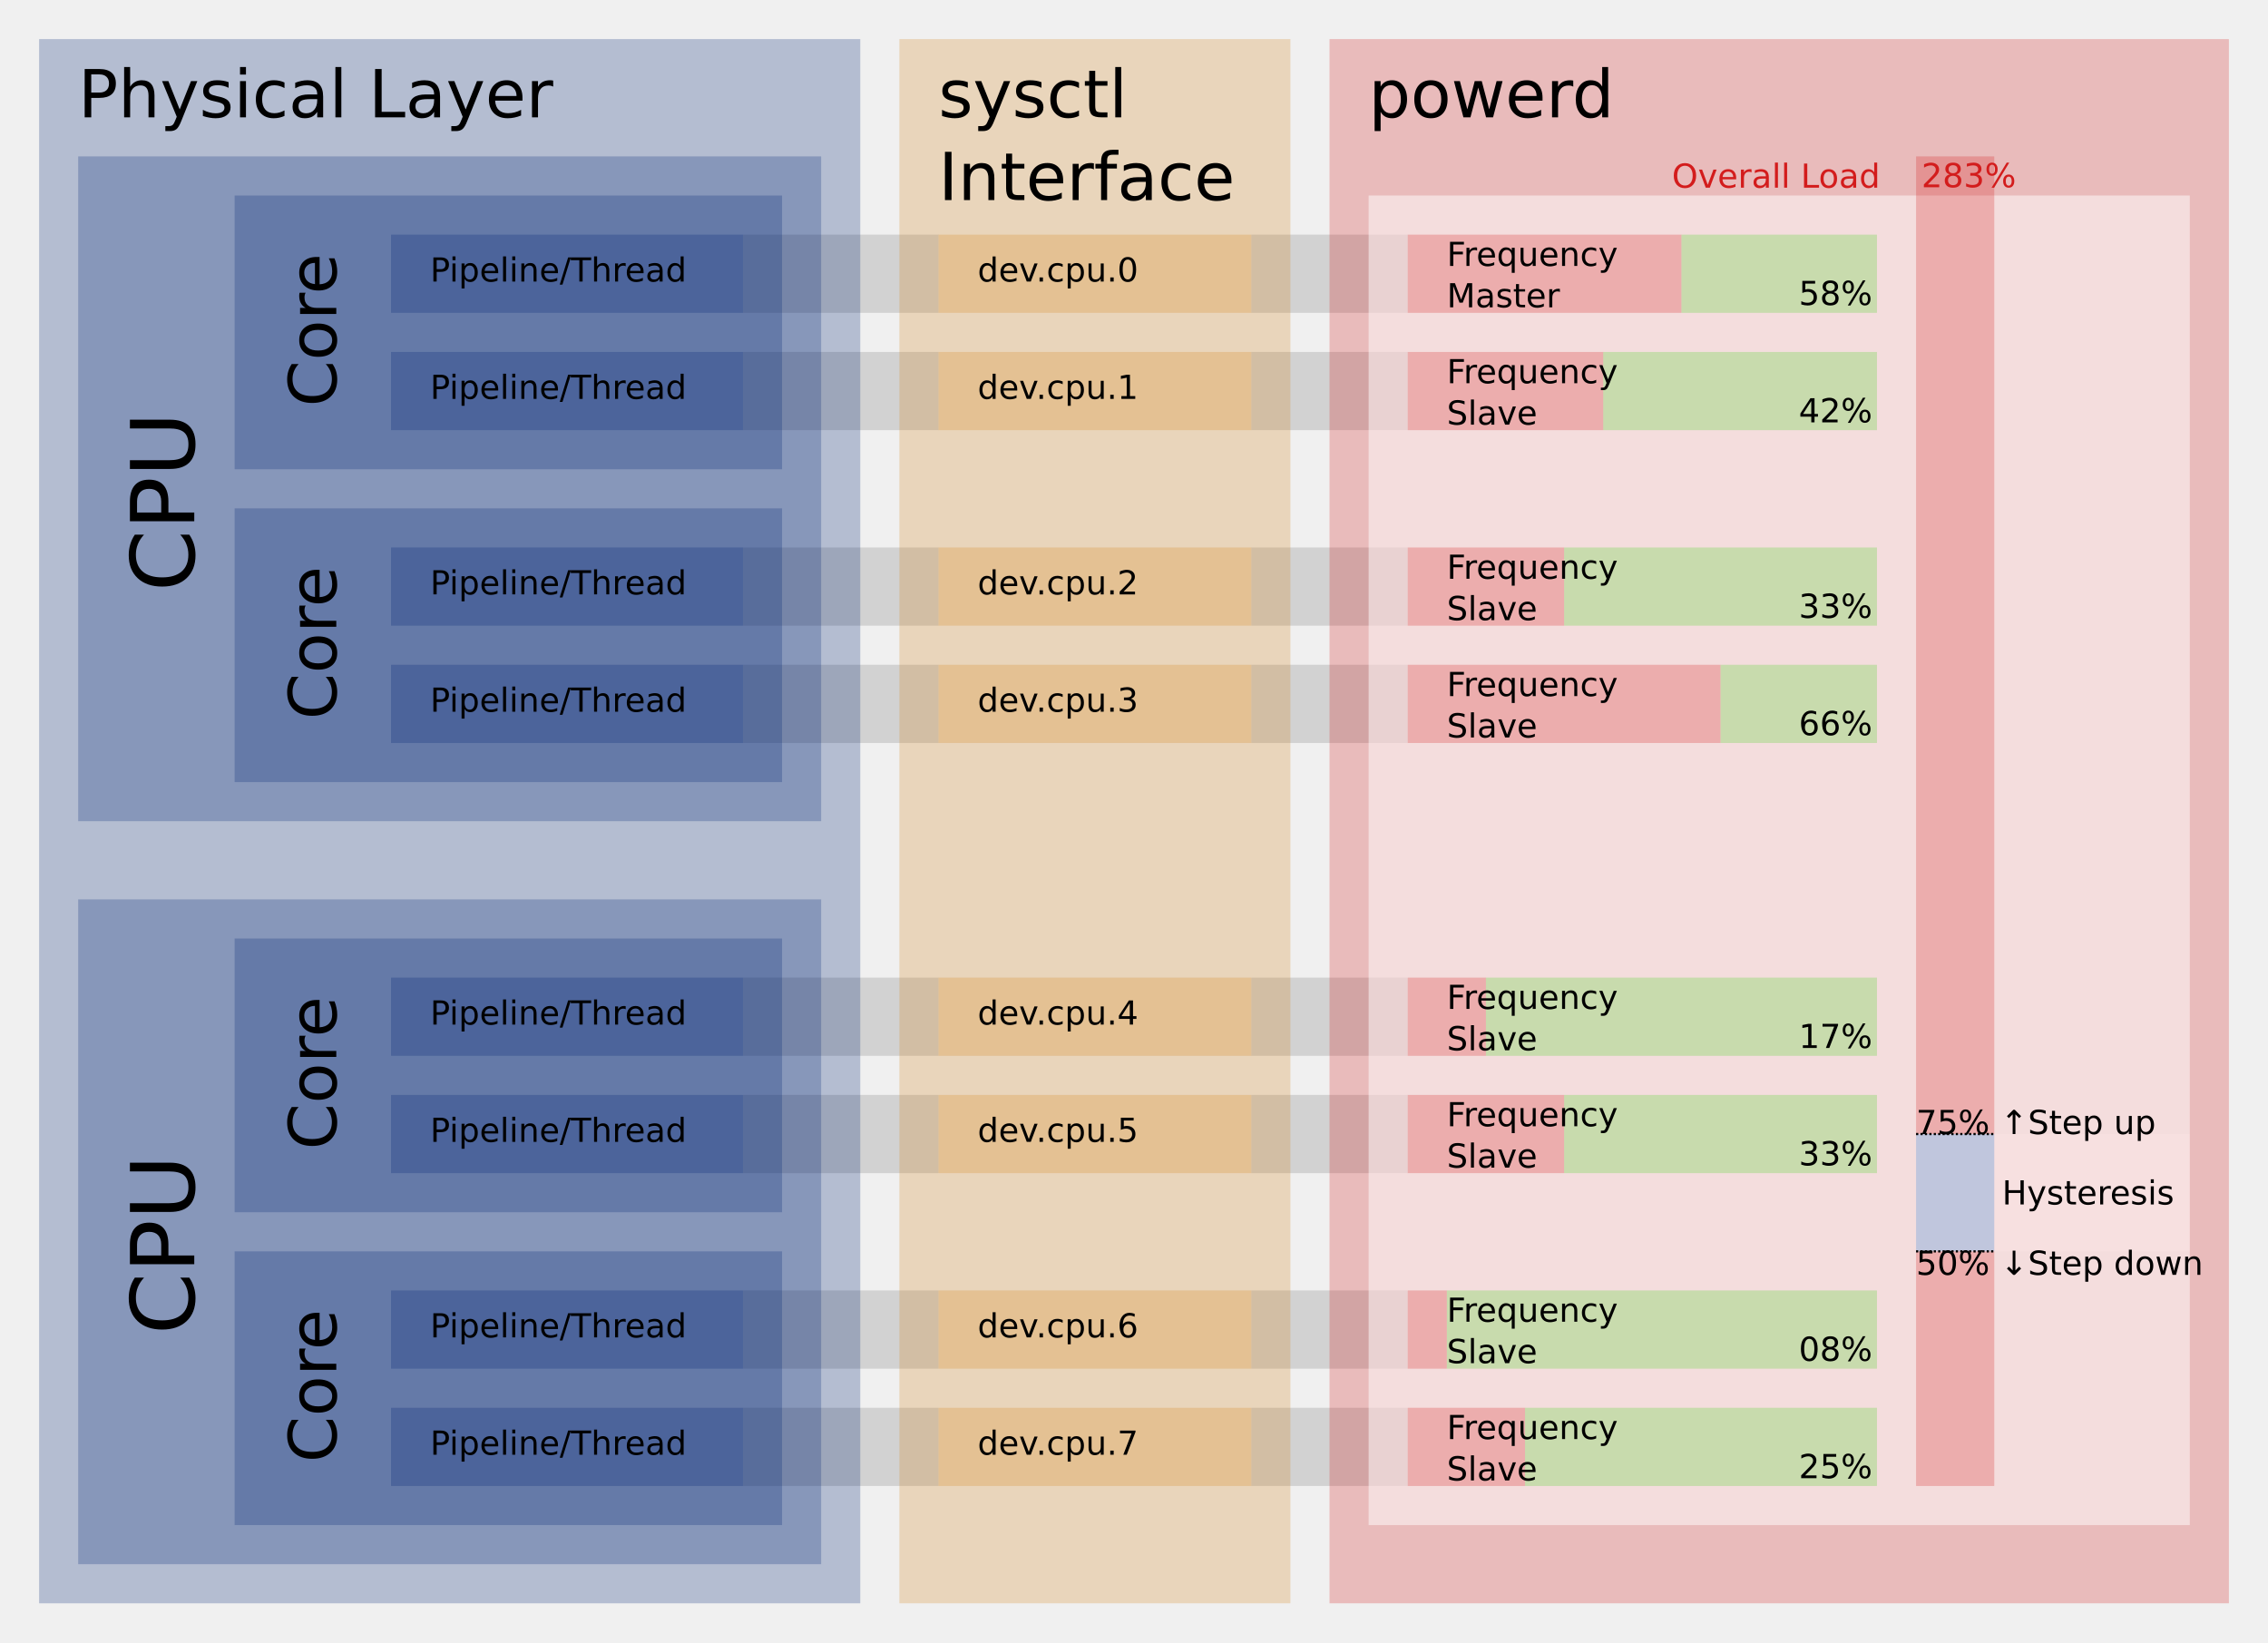
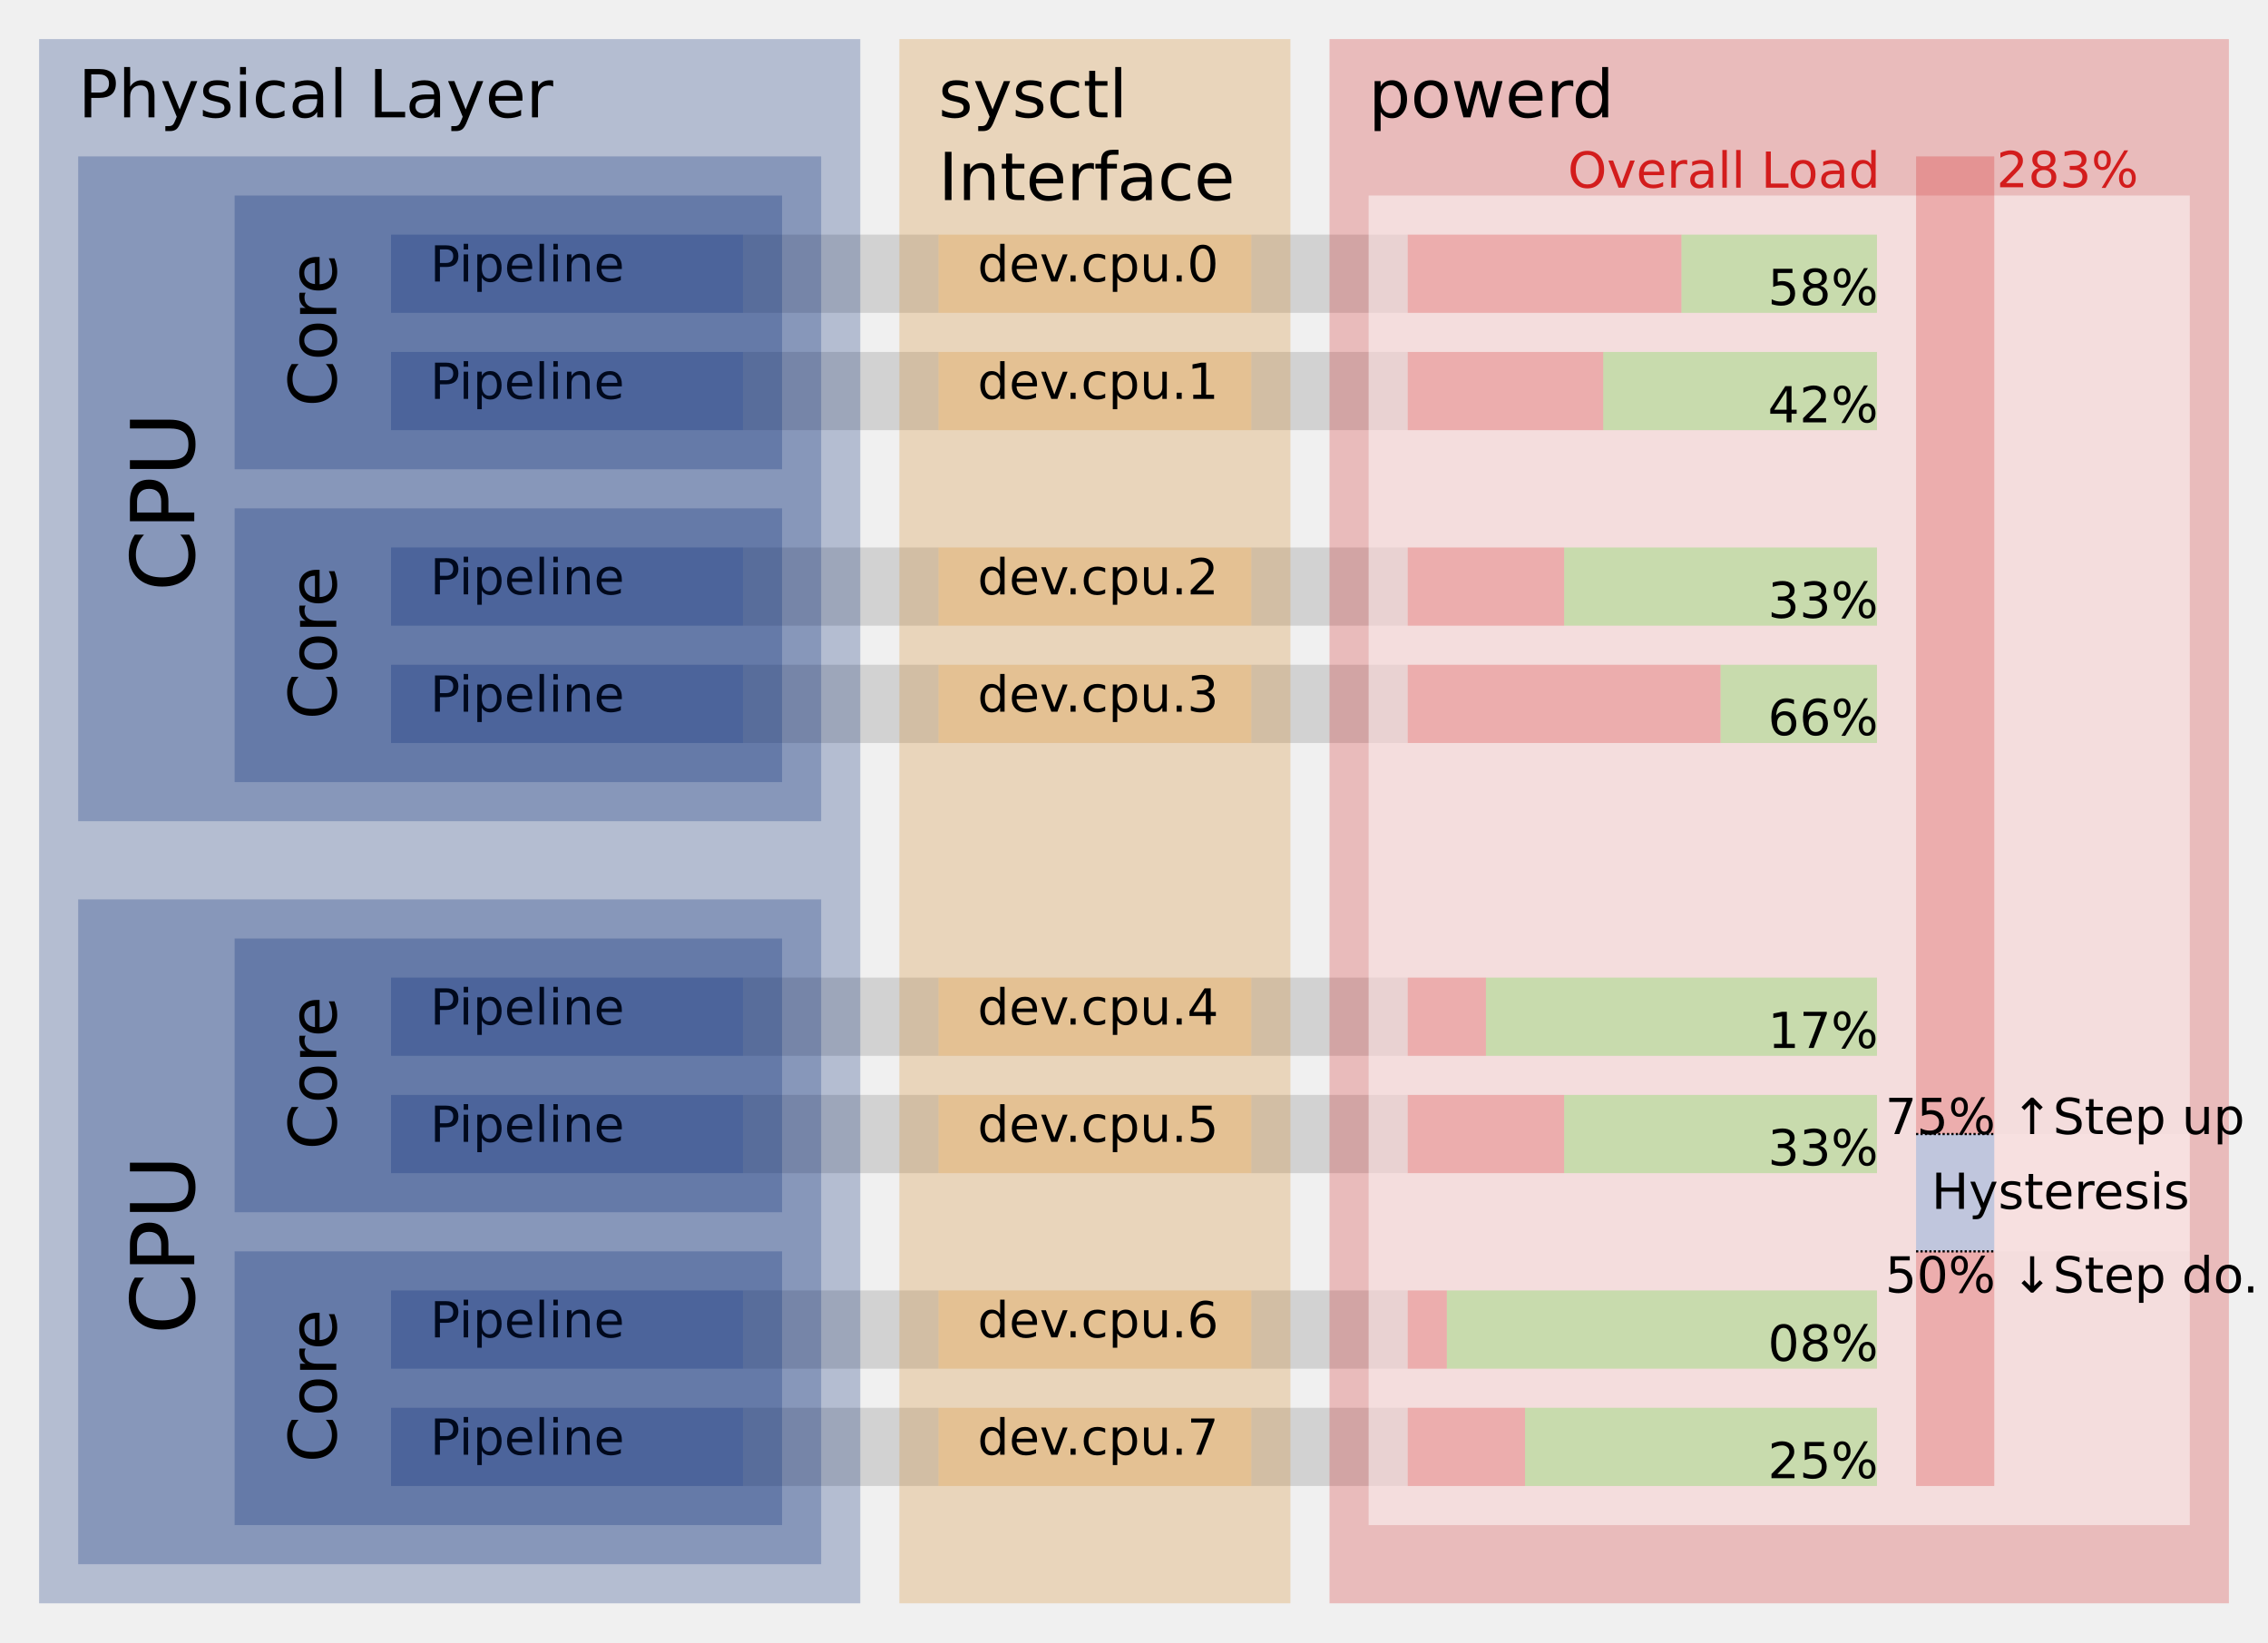
<svg xmlns="http://www.w3.org/2000/svg" xmlns:xlink="http://www.w3.org/1999/xlink" width="290mm" height="210mm" viewBox="0 0 1027.559 744.094" id="svg2" version="1.1">
-   <defs id="defs4">
-     <marker orient="auto" refY="0.0" refX="0.0" id="Arrow1Lend" style="overflow:visible;">
-       <path id="path4394" d="M 0.0,0.0 L 5.0,-5.0 L -12.5,0.0 L 5.0,5.0 L 0.0,0.0 z " style="fill-rule:evenodd;stroke:#000000;stroke-width:1.0pt;" transform="scale(0.8) rotate(180) translate(12.5,0)" />
-     </marker>
-     <marker orient="auto" refY="0" refX="0" id="marker4735" style="overflow:visible">
-       <path id="path4737" d="M 0,0 5,-5 -12.5,0 5,5 0,0 Z" style="fill:#000000;fill-opacity:1;fill-rule:evenodd;stroke:#000000;stroke-width:1pt;stroke-opacity:1" transform="matrix(-0.8,0,0,-0.8,-10,0)" />
-     </marker>
-     <marker orient="auto" refY="0" refX="0" id="marker4735-2" style="overflow:visible">
-       <path id="path4737-4" d="M 0,0 5,-5 -12.5,0 5,5 0,0 Z" style="fill:#000000;fill-opacity:1;fill-rule:evenodd;stroke:#000000;stroke-width:1pt;stroke-opacity:1" transform="matrix(-0.8,0,0,-0.8,-10,0)" />
-     </marker>
-   </defs>
+   <defs id="defs4" />
  <g id="layer1" transform="translate(0,-308.2677)">
    <use x="0" y="0" xlink:href="#g4905" id="use4913" transform="translate(1.7388197e-6,336.6142)" width="100%" height="100%" />
    <g id="g4905" transform="translate(-35.43308,2.2771554e-5)">
      <use height="100%" width="100%" transform="translate(0,141.7323)" id="use4903" xlink:href="#g4897" y="0" x="0" />
      <g id="g4897">
        <use x="0" y="0" xlink:href="#g4882" id="use4891" transform="translate(2.0612833e-6,53.1496)" width="100%" height="100%" />
        <g id="g4882" style="fill:#787878;fill-opacity:0.251">
          <rect y="414.567" x="372.047" height="35.433" width="88.583" id="rect4878" style="opacity:1;fill:#787878;fill-opacity:0.251;fill-rule:evenodd;stroke:none;stroke-width:1;stroke-linecap:square;stroke-linejoin:round;stroke-miterlimit:4;stroke-dasharray:1, 1;stroke-dashoffset:0;stroke-opacity:1" />
          <rect y="414.567" x="602.362" height="35.433" width="70.866" id="rect4880" style="opacity:1;fill:#787878;fill-opacity:0.251;fill-rule:evenodd;stroke:none;stroke-width:1;stroke-linecap:square;stroke-linejoin:round;stroke-miterlimit:4;stroke-dasharray:1, 1;stroke-dashoffset:0;stroke-opacity:1" />
        </g>
      </g>
    </g>
    <rect style="opacity:1;fill:#ffffff;fill-opacity:0.502;fill-rule:evenodd;stroke:none;stroke-width:1;stroke-linecap:square;stroke-linejoin:round;stroke-miterlimit:4;stroke-dasharray:1, 1;stroke-dashoffset:0;stroke-opacity:1" id="rect6006" width="124.016" height="53.15" x="868.11" y="822.047" />
    <rect style="opacity:1;fill:#d31c1c;fill-opacity:0.251;fill-rule:evenodd;stroke:none;stroke-width:0.25;stroke-linecap:square;stroke-linejoin:round;stroke-miterlimit:4;stroke-dasharray:0.75, 0.75;stroke-dashoffset:0;stroke-opacity:1" id="rect4306" width="407.48" height="708.662" x="602.362" y="325.984" />
    <rect style="opacity:1;fill:#002777;fill-opacity:0.251;fill-rule:evenodd;stroke:none;stroke-width:0.25;stroke-linecap:square;stroke-linejoin:round;stroke-miterlimit:4;stroke-dasharray:0.75, 0.75;stroke-dashoffset:0;stroke-opacity:1" id="rect4217" width="372.047" height="708.661" x="17.717" y="325.984" />
    <g id="g4179" transform="translate(-7.217545e-7,35.43308)">
      <rect y="343.701" x="35.433" height="301.181" width="336.614" id="rect4138" style="opacity:1;fill:#002777;fill-opacity:0.251;fill-rule:evenodd;stroke:none;stroke-width:0.25;stroke-linecap:square;stroke-linejoin:round;stroke-miterlimit:4;stroke-dasharray:0.75, 0.75;stroke-dashoffset:0;stroke-opacity:1" />
      <g id="g4163">
        <rect style="opacity:1;fill:#002777;fill-opacity:0.251;fill-rule:evenodd;stroke:none;stroke-width:0.25;stroke-linecap:square;stroke-linejoin:round;stroke-miterlimit:4;stroke-dasharray:0.75, 0.75;stroke-dashoffset:0;stroke-opacity:1" id="rect4140" width="248.031" height="124.016" x="106.299" y="361.417" />
        <g id="g4152">
+           <text id="text4148" y="400.394" x="194.882" style="font-style:normal;font-variant:normal;font-weight:normal;font-stretch:normal;font-size:15px;line-height:125%;font-family:'Bitstream Vera Sans';-inkscape-font-specification:'Bitstream Vera Sans';letter-spacing:0px;word-spacing:0px;fill:#000000;fill-opacity:1;stroke:none;stroke-width:1px;stroke-linecap:butt;stroke-linejoin:miter;stroke-opacity:1" xml:space="preserve">
+             <tspan y="400.394" x="194.882" id="tspan4150" style="font-style:normal;font-variant:normal;font-weight:normal;font-stretch:normal;font-size:22.5px;line-height:125%;font-family:'Bitstream Vera Sans';-inkscape-font-specification:'Bitstream Vera Sans, Normal';text-align:start;writing-mode:lr;text-anchor:start">Pipeline</tspan>
+           </text>
          <rect y="379.134" x="177.165" height="35.433" width="159.449" id="rect4144" style="opacity:1;fill:#002777;fill-opacity:0.251;fill-rule:evenodd;stroke:none;stroke-width:0.25;stroke-linecap:square;stroke-linejoin:round;stroke-miterlimit:4;stroke-dasharray:0.75, 0.75;stroke-dashoffset:0;stroke-opacity:1" />
-           <text id="text4148" y="400.394" x="194.882" style="font-style:normal;font-variant:normal;font-weight:normal;font-stretch:normal;font-size:15px;line-height:125%;font-family:'Bitstream Vera Sans';-inkscape-font-specification:'Bitstream Vera Sans';letter-spacing:0px;word-spacing:0px;fill:#000000;fill-opacity:1;stroke:none;stroke-width:1px;stroke-linecap:butt;stroke-linejoin:miter;stroke-opacity:1" xml:space="preserve">
-             <tspan y="400.394" x="194.882" id="tspan4150">Pipeline/Thread</tspan>
-           </text>
        </g>
        <use x="0" y="0" xlink:href="#g4152" id="use4157" transform="translate(5.5670934e-6,53.14962)" width="100%" height="100%" />
        <text xml:space="preserve" style="font-style:normal;font-variant:normal;font-weight:normal;font-stretch:normal;font-size:20px;line-height:125%;font-family:'Bitstream Vera Sans';-inkscape-font-specification:'Bitstream Vera Sans';letter-spacing:0px;word-spacing:0px;fill:#000000;fill-opacity:1;stroke:none;stroke-width:1px;stroke-linecap:butt;stroke-linejoin:miter;stroke-opacity:1" x="-457.087" y="152.362" id="text4159" transform="matrix(0,-1,1,0,0,0)">
          <tspan id="tspan4161" x="-457.087" y="152.362" style="font-size:30px">Core</tspan>
        </text>
      </g>
      <use height="100%" width="100%" transform="translate(1.6494338e-6,141.7323)" id="use4173" xlink:href="#g4163" y="0" x="0" />
      <text transform="matrix(0,-1,1,0,0,0)" id="text4175" y="88.016" x="-540.829" style="font-style:normal;font-variant:normal;font-weight:normal;font-stretch:normal;font-size:40px;line-height:125%;font-family:'Bitstream Vera Sans';-inkscape-font-specification:'Bitstream Vera Sans';letter-spacing:0px;word-spacing:0px;fill:#000000;fill-opacity:1;stroke:none;stroke-width:1px;stroke-linecap:butt;stroke-linejoin:miter;stroke-opacity:1" xml:space="preserve">
        <tspan y="88.016" x="-540.829" id="tspan4177">CPU</tspan>
      </text>
    </g>
    <use x="0" y="0" xlink:href="#g4179" id="use4194" transform="translate(-7.217545e-7,336.6142)" width="100%" height="100%" />
    <text xml:space="preserve" style="font-style:normal;font-variant:normal;font-weight:normal;font-stretch:normal;font-size:30px;line-height:125%;font-family:'Bitstream Vera Sans';-inkscape-font-specification:'Bitstream Vera Sans';letter-spacing:0px;word-spacing:0px;fill:#000000;fill-opacity:1;stroke:none;stroke-width:1px;stroke-linecap:butt;stroke-linejoin:miter;stroke-opacity:1" x="35.433" y="361.417" id="text4219">
      <tspan id="tspan4221" x="35.433" y="361.417">Physical Layer</tspan>
    </text>
    <rect style="opacity:1;fill:#d3851c;fill-opacity:0.251;fill-rule:evenodd;stroke:none;stroke-width:0.25;stroke-linecap:square;stroke-linejoin:round;stroke-miterlimit:4;stroke-dasharray:0.75, 0.75;stroke-dashoffset:0;stroke-opacity:1" id="rect4223" width="177.165" height="708.661" x="407.48" y="325.984" />
    <g id="g4235" transform="translate(-35.43307,2.8440732e-5)">
      <rect y="414.567" x="460.63" height="35.433" width="141.732" id="rect4225" style="opacity:1;fill:#d3851c;fill-opacity:0.251;fill-rule:evenodd;stroke:none;stroke-width:0.25;stroke-linecap:square;stroke-linejoin:round;stroke-miterlimit:4;stroke-dasharray:0.75, 0.75;stroke-dashoffset:0;stroke-opacity:1" />
-       <text id="text4227" y="435.827" x="478.346" style="font-style:normal;font-variant:normal;font-weight:normal;font-stretch:normal;font-size:8px;line-height:125%;font-family:'Bitstream Vera Sans';-inkscape-font-specification:'Bitstream Vera Sans';letter-spacing:0px;word-spacing:0px;fill:#000000;fill-opacity:1;stroke:none;stroke-width:1px;stroke-linecap:butt;stroke-linejoin:miter;stroke-opacity:1" xml:space="preserve">
-         <tspan style="font-size:15px" y="435.827" x="478.346" id="tspan4229">dev.cpu.0</tspan>
+       <text id="text4227" y="435.827" x="478.346" style="font-style:normal;font-variant:normal;font-weight:normal;font-stretch:normal;font-size:22.5px;line-height:125%;font-family:'Bitstream Vera Sans';-inkscape-font-specification:'Bitstream Vera Sans, Normal';letter-spacing:0px;word-spacing:0px;fill:#000000;fill-opacity:1;stroke:none;stroke-width:1px;stroke-linecap:butt;stroke-linejoin:miter;stroke-opacity:1;text-anchor:start;text-align:start;writing-mode:lr;" xml:space="preserve">
+         <tspan style="font-size:22.5px;-inkscape-font-specification:'Bitstream Vera Sans, Normal';font-family:'Bitstream Vera Sans';font-weight:normal;font-style:normal;font-stretch:normal;font-variant:normal;text-anchor:start;text-align:start;writing-mode:lr;line-height:125%;" y="435.827" x="478.346" id="tspan4229">dev.cpu.0</tspan>
      </text>
    </g>
    <text xml:space="preserve" style="font-style:normal;font-variant:normal;font-weight:normal;font-stretch:normal;font-size:30px;line-height:125%;font-family:'Bitstream Vera Sans';-inkscape-font-specification:'Bitstream Vera Sans';letter-spacing:0px;word-spacing:0px;fill:#000000;fill-opacity:1;stroke:none;stroke-width:1px;stroke-linecap:butt;stroke-linejoin:miter;stroke-opacity:1" x="425.197" y="361.417" id="text4231">
      <tspan id="tspan4233" x="425.197" y="361.417">sysctl</tspan>
      <tspan x="425.197" y="398.917" id="tspan4304">Interface</tspan>
    </text>
    <g id="g4240" transform="translate(-35.43307,53.14964)">
      <rect style="opacity:1;fill:#d3851c;fill-opacity:0.251;fill-rule:evenodd;stroke:none;stroke-width:0.25;stroke-linecap:square;stroke-linejoin:round;stroke-miterlimit:4;stroke-dasharray:0.75, 0.75;stroke-dashoffset:0;stroke-opacity:1" id="rect4242" width="141.732" height="35.433" x="460.63" y="414.567" />
      <text xml:space="preserve" style="font-style:normal;font-variant:normal;font-weight:normal;font-stretch:normal;font-size:8px;line-height:125%;font-family:'Bitstream Vera Sans';-inkscape-font-specification:'Bitstream Vera Sans';letter-spacing:0px;word-spacing:0px;fill:#000000;fill-opacity:1;stroke:none;stroke-width:1px;stroke-linecap:butt;stroke-linejoin:miter;stroke-opacity:1" x="478.346" y="435.827" id="text4244">
-         <tspan id="tspan4246" x="478.346" y="435.827" style="font-size:15px">dev.cpu.1</tspan>
+         <tspan id="tspan4246" x="478.346" y="435.827" style="font-size:22.5px;-inkscape-font-specification:'Bitstream Vera Sans, Normal';font-family:'Bitstream Vera Sans';font-weight:normal;font-style:normal;font-stretch:normal;font-variant:normal;text-anchor:start;text-align:start;writing-mode:lr;line-height:125%">dev.cpu.1</tspan>
      </text>
    </g>
    <g transform="translate(-35.43307,141.7323)" id="g4248">
      <rect y="414.567" x="460.63" height="35.433" width="141.732" id="rect4250" style="opacity:1;fill:#d3851c;fill-opacity:0.251;fill-rule:evenodd;stroke:none;stroke-width:0.25;stroke-linecap:square;stroke-linejoin:round;stroke-miterlimit:4;stroke-dasharray:0.75, 0.75;stroke-dashoffset:0;stroke-opacity:1" />
      <text id="text4252" y="435.827" x="478.346" style="font-style:normal;font-variant:normal;font-weight:normal;font-stretch:normal;font-size:8px;line-height:125%;font-family:'Bitstream Vera Sans';-inkscape-font-specification:'Bitstream Vera Sans';letter-spacing:0px;word-spacing:0px;fill:#000000;fill-opacity:1;stroke:none;stroke-width:1px;stroke-linecap:butt;stroke-linejoin:miter;stroke-opacity:1" xml:space="preserve">
-         <tspan style="font-size:15px" y="435.827" x="478.346" id="tspan4254">dev.cpu.2</tspan>
+         <tspan style="font-size:22.5px;-inkscape-font-specification:'Bitstream Vera Sans, Normal';font-family:'Bitstream Vera Sans';font-weight:normal;font-style:normal;font-stretch:normal;font-variant:normal;text-anchor:start;text-align:start;writing-mode:lr;line-height:125%" y="435.827" x="478.346" id="tspan4254">dev.cpu.2</tspan>
      </text>
    </g>
    <g id="g4256" transform="translate(-35.43307,194.8819)">
      <rect style="opacity:1;fill:#d3851c;fill-opacity:0.251;fill-rule:evenodd;stroke:none;stroke-width:0.25;stroke-linecap:square;stroke-linejoin:round;stroke-miterlimit:4;stroke-dasharray:0.75, 0.75;stroke-dashoffset:0;stroke-opacity:1" id="rect4258" width="141.732" height="35.433" x="460.63" y="414.567" />
      <text xml:space="preserve" style="font-style:normal;font-variant:normal;font-weight:normal;font-stretch:normal;font-size:8px;line-height:125%;font-family:'Bitstream Vera Sans';-inkscape-font-specification:'Bitstream Vera Sans';letter-spacing:0px;word-spacing:0px;fill:#000000;fill-opacity:1;stroke:none;stroke-width:1px;stroke-linecap:butt;stroke-linejoin:miter;stroke-opacity:1" x="478.346" y="435.827" id="text4260">
-         <tspan id="tspan4262" x="478.346" y="435.827" style="font-size:15px">dev.cpu.3</tspan>
+         <tspan id="tspan4262" x="478.346" y="435.827" style="font-size:22.5px;-inkscape-font-specification:'Bitstream Vera Sans, Normal';font-family:'Bitstream Vera Sans';font-weight:normal;font-style:normal;font-stretch:normal;font-variant:normal;text-anchor:start;text-align:start;writing-mode:lr;line-height:125%">dev.cpu.3</tspan>
      </text>
    </g>
    <g transform="translate(-35.43307,336.6142)" id="g4264">
      <rect y="414.567" x="460.63" height="35.433" width="141.732" id="rect4266" style="opacity:1;fill:#d3851c;fill-opacity:0.251;fill-rule:evenodd;stroke:none;stroke-width:0.25;stroke-linecap:square;stroke-linejoin:round;stroke-miterlimit:4;stroke-dasharray:0.75, 0.75;stroke-dashoffset:0;stroke-opacity:1" />
      <text id="text4268" y="435.827" x="478.346" style="font-style:normal;font-variant:normal;font-weight:normal;font-stretch:normal;font-size:8px;line-height:125%;font-family:'Bitstream Vera Sans';-inkscape-font-specification:'Bitstream Vera Sans';letter-spacing:0px;word-spacing:0px;fill:#000000;fill-opacity:1;stroke:none;stroke-width:1px;stroke-linecap:butt;stroke-linejoin:miter;stroke-opacity:1" xml:space="preserve">
-         <tspan style="font-size:15px" y="435.827" x="478.346" id="tspan4270">dev.cpu.4</tspan>
+         <tspan style="font-size:22.5px;-inkscape-font-specification:'Bitstream Vera Sans, Normal';font-family:'Bitstream Vera Sans';font-weight:normal;font-style:normal;font-stretch:normal;font-variant:normal;text-anchor:start;text-align:start;writing-mode:lr;line-height:125%" y="435.827" x="478.346" id="tspan4270">dev.cpu.4</tspan>
      </text>
    </g>
    <g id="g4272" transform="translate(-35.43307,389.7638)">
      <rect style="opacity:1;fill:#d3851c;fill-opacity:0.251;fill-rule:evenodd;stroke:none;stroke-width:0.25;stroke-linecap:square;stroke-linejoin:round;stroke-miterlimit:4;stroke-dasharray:0.75, 0.75;stroke-dashoffset:0;stroke-opacity:1" id="rect4274" width="141.732" height="35.433" x="460.63" y="414.567" />
      <text xml:space="preserve" style="font-style:normal;font-variant:normal;font-weight:normal;font-stretch:normal;font-size:8px;line-height:125%;font-family:'Bitstream Vera Sans';-inkscape-font-specification:'Bitstream Vera Sans';letter-spacing:0px;word-spacing:0px;fill:#000000;fill-opacity:1;stroke:none;stroke-width:1px;stroke-linecap:butt;stroke-linejoin:miter;stroke-opacity:1" x="478.346" y="435.827" id="text4276">
-         <tspan id="tspan4278" x="478.346" y="435.827" style="font-size:15px">dev.cpu.5</tspan>
+         <tspan id="tspan4278" x="478.346" y="435.827" style="font-size:22.5px;-inkscape-font-specification:'Bitstream Vera Sans, Normal';font-family:'Bitstream Vera Sans';font-weight:normal;font-style:normal;font-stretch:normal;font-variant:normal;text-anchor:start;text-align:start;writing-mode:lr;line-height:125%">dev.cpu.5</tspan>
      </text>
    </g>
    <g transform="translate(-35.43307,478.3465)" id="g4280">
      <rect y="414.567" x="460.63" height="35.433" width="141.732" id="rect4282" style="opacity:1;fill:#d3851c;fill-opacity:0.251;fill-rule:evenodd;stroke:none;stroke-width:0.25;stroke-linecap:square;stroke-linejoin:round;stroke-miterlimit:4;stroke-dasharray:0.75, 0.75;stroke-dashoffset:0;stroke-opacity:1" />
      <text id="text4284" y="435.827" x="478.346" style="font-style:normal;font-variant:normal;font-weight:normal;font-stretch:normal;font-size:8px;line-height:125%;font-family:'Bitstream Vera Sans';-inkscape-font-specification:'Bitstream Vera Sans';letter-spacing:0px;word-spacing:0px;fill:#000000;fill-opacity:1;stroke:none;stroke-width:1px;stroke-linecap:butt;stroke-linejoin:miter;stroke-opacity:1" xml:space="preserve">
-         <tspan style="font-size:15px" y="435.827" x="478.346" id="tspan4286">dev.cpu.6</tspan>
+         <tspan style="font-size:22.5px;-inkscape-font-specification:'Bitstream Vera Sans, Normal';font-family:'Bitstream Vera Sans';font-weight:normal;font-style:normal;font-stretch:normal;font-variant:normal;text-anchor:start;text-align:start;writing-mode:lr;line-height:125%" y="435.827" x="478.346" id="tspan4286">dev.cpu.6</tspan>
      </text>
    </g>
    <g id="g4288" transform="translate(-35.43307,531.4961)">
      <rect style="opacity:1;fill:#d3851c;fill-opacity:0.251;fill-rule:evenodd;stroke:none;stroke-width:0.25;stroke-linecap:square;stroke-linejoin:round;stroke-miterlimit:4;stroke-dasharray:0.75, 0.75;stroke-dashoffset:0;stroke-opacity:1" id="rect4290" width="141.732" height="35.433" x="460.63" y="414.567" />
      <text xml:space="preserve" style="font-style:normal;font-variant:normal;font-weight:normal;font-stretch:normal;font-size:8px;line-height:125%;font-family:'Bitstream Vera Sans';-inkscape-font-specification:'Bitstream Vera Sans';letter-spacing:0px;word-spacing:0px;fill:#000000;fill-opacity:1;stroke:none;stroke-width:1px;stroke-linecap:butt;stroke-linejoin:miter;stroke-opacity:1" x="478.346" y="435.827" id="text4292">
-         <tspan id="tspan4294" x="478.346" y="435.827" style="font-size:15px">dev.cpu.7</tspan>
+         <tspan id="tspan4294" x="478.346" y="435.827" style="font-size:22.5px;-inkscape-font-specification:'Bitstream Vera Sans, Normal';font-family:'Bitstream Vera Sans';font-weight:normal;font-style:normal;font-stretch:normal;font-variant:normal;text-anchor:start;text-align:start;writing-mode:lr;line-height:125%">dev.cpu.7</tspan>
      </text>
    </g>
    <rect style="opacity:1;fill:#ffffff;fill-opacity:0.502;fill-rule:evenodd;stroke:none;stroke-width:1;stroke-linecap:square;stroke-linejoin:round;stroke-miterlimit:4;stroke-dasharray:1, 1;stroke-dashoffset:0;stroke-opacity:1" id="rect5980" width="372.047" height="602.362" x="620.079" y="396.85" />
    <rect style="opacity:1;fill:#d31c1c;fill-opacity:0.251;fill-rule:evenodd;stroke:none;stroke-width:1;stroke-linecap:square;stroke-linejoin:round;stroke-miterlimit:4;stroke-dasharray:1, 1;stroke-dashoffset:0;stroke-opacity:1" id="rect5874-0" width="106.299" height="35.433" x="-981.496" y="868.11" transform="matrix(0,-1,1,0,0,0)" />
    <rect style="opacity:1;fill:#d31c1c;fill-opacity:0.251;fill-rule:evenodd;stroke:none;stroke-width:0.25;stroke-linecap:square;stroke-linejoin:round;stroke-miterlimit:4;stroke-dasharray:0.75, 0.75;stroke-dashoffset:0;stroke-opacity:1" id="rect4310" width="124.016" height="35.433" x="637.795" y="414.567" />
    <rect style="opacity:1;fill:#d31c1c;fill-opacity:0.251;fill-rule:evenodd;stroke:none;stroke-width:0.25;stroke-linecap:square;stroke-linejoin:round;stroke-miterlimit:4;stroke-dasharray:0.75, 0.75;stroke-dashoffset:0;stroke-opacity:1" id="rect4312" width="88.583" height="35.433" x="637.795" y="467.717" />
    <rect style="opacity:1;fill:#d31c1c;fill-opacity:0.251;fill-rule:evenodd;stroke:none;stroke-width:0.25;stroke-linecap:square;stroke-linejoin:round;stroke-miterlimit:4;stroke-dasharray:0.75, 0.75;stroke-dashoffset:0;stroke-opacity:1" id="rect4314" width="70.866" height="35.433" x="637.795" y="556.299" />
    <rect style="opacity:1;fill:#d31c1c;fill-opacity:0.251;fill-rule:evenodd;stroke:none;stroke-width:0.25;stroke-linecap:square;stroke-linejoin:round;stroke-miterlimit:4;stroke-dasharray:0.75, 0.75;stroke-dashoffset:0;stroke-opacity:1" id="rect4316" width="141.732" height="35.433" x="637.795" y="609.449" />
    <rect style="opacity:1;fill:#d31c1c;fill-opacity:0.251;fill-rule:evenodd;stroke:none;stroke-width:0.25;stroke-linecap:square;stroke-linejoin:round;stroke-miterlimit:4;stroke-dasharray:0.75, 0.75;stroke-dashoffset:0;stroke-opacity:1" id="rect4318" width="35.433" height="35.433" x="637.795" y="751.181" />
    <rect style="opacity:1;fill:#d31c1c;fill-opacity:0.251;fill-rule:evenodd;stroke:none;stroke-width:0.25;stroke-linecap:square;stroke-linejoin:round;stroke-miterlimit:4;stroke-dasharray:0.75, 0.75;stroke-dashoffset:0;stroke-opacity:1" id="rect4320" width="70.866" height="35.433" x="637.795" y="804.331" />
    <rect style="opacity:1;fill:#d31c1c;fill-opacity:0.251;fill-rule:evenodd;stroke:none;stroke-width:0.25;stroke-linecap:square;stroke-linejoin:round;stroke-miterlimit:4;stroke-dasharray:0.75, 0.75;stroke-dashoffset:0;stroke-opacity:1" id="rect4322" width="17.717" height="35.433" x="637.795" y="892.913" />
    <rect style="opacity:1;fill:#d31c1c;fill-opacity:0.251;fill-rule:evenodd;stroke:none;stroke-width:0.25;stroke-linecap:square;stroke-linejoin:round;stroke-miterlimit:4;stroke-dasharray:0.75, 0.75;stroke-dashoffset:0;stroke-opacity:1" id="rect4324" width="53.15" height="35.433" x="637.795" y="946.063" />
    <rect style="opacity:1;fill:#44d31c;fill-opacity:0.251;fill-rule:evenodd;stroke:none;stroke-width:0.25;stroke-linecap:square;stroke-linejoin:round;stroke-miterlimit:4;stroke-dasharray:0.75, 0.75;stroke-dashoffset:0;stroke-opacity:1" id="rect4326" width="88.583" height="35.433" x="761.811" y="414.567" />
    <rect style="opacity:1;fill:#44d31c;fill-opacity:0.251;fill-rule:evenodd;stroke:none;stroke-width:0.25;stroke-linecap:square;stroke-linejoin:round;stroke-miterlimit:4;stroke-dasharray:0.75, 0.75;stroke-dashoffset:0;stroke-opacity:1" id="rect4328" width="124.016" height="35.433" x="726.378" y="467.717" />
    <rect style="opacity:1;fill:#44d31c;fill-opacity:0.251;fill-rule:evenodd;stroke:none;stroke-width:0.25;stroke-linecap:square;stroke-linejoin:round;stroke-miterlimit:4;stroke-dasharray:0.75, 0.75;stroke-dashoffset:0;stroke-opacity:1" id="rect4330" width="141.732" height="35.433" x="708.661" y="556.299" />
    <rect style="opacity:1;fill:#44d31c;fill-opacity:0.251;fill-rule:evenodd;stroke:none;stroke-width:0.25;stroke-linecap:square;stroke-linejoin:round;stroke-miterlimit:4;stroke-dasharray:0.75, 0.75;stroke-dashoffset:0;stroke-opacity:1" id="rect4332" width="70.866" height="35.433" x="779.528" y="609.449" />
    <rect style="opacity:1;fill:#44d31c;fill-opacity:0.251;fill-rule:evenodd;stroke:none;stroke-width:0.25;stroke-linecap:square;stroke-linejoin:round;stroke-miterlimit:4;stroke-dasharray:0.75, 0.75;stroke-dashoffset:0;stroke-opacity:1" id="rect4334" width="177.165" height="35.433" x="673.228" y="751.181" />
    <rect style="opacity:1;fill:#44d31c;fill-opacity:0.251;fill-rule:evenodd;stroke:none;stroke-width:0.25;stroke-linecap:square;stroke-linejoin:round;stroke-miterlimit:4;stroke-dasharray:0.75, 0.75;stroke-dashoffset:0;stroke-opacity:1" id="rect4336" width="141.732" height="35.433" x="708.661" y="804.331" />
    <rect style="opacity:1;fill:#44d31c;fill-opacity:0.251;fill-rule:evenodd;stroke:none;stroke-width:0.25;stroke-linecap:square;stroke-linejoin:round;stroke-miterlimit:4;stroke-dasharray:0.75, 0.75;stroke-dashoffset:0;stroke-opacity:1" id="rect4338" width="194.882" height="35.433" x="655.512" y="892.913" />
    <rect style="opacity:1;fill:#44d31c;fill-opacity:0.251;fill-rule:evenodd;stroke:none;stroke-width:0.25;stroke-linecap:square;stroke-linejoin:round;stroke-miterlimit:4;stroke-dasharray:0.75, 0.75;stroke-dashoffset:0;stroke-opacity:1" id="rect4340" width="159.449" height="35.433" x="690.945" y="946.063" />
-     <g transform="translate(-88.58264,336.6142)" id="use4876">
-       <text xml:space="preserve" style="font-style:normal;font-variant:normal;font-weight:normal;font-stretch:normal;font-size:8px;line-height:125%;font-family:'Bitstream Vera Sans';-inkscape-font-specification:'Bitstream Vera Sans';letter-spacing:0px;word-spacing:0px;fill:#000000;fill-opacity:1;stroke:none;stroke-width:1px;stroke-linecap:butt;stroke-linejoin:miter;stroke-opacity:1" x="744.094" y="428.74" id="text5878">
-         <tspan id="tspan5880" x="744.094" y="428.74" style="font-size:15px">Frequency</tspan>
-         <tspan x="744.094" y="447.49" style="font-size:15px" id="tspan5882">Slave</tspan>
-       </text>
-       <text xml:space="preserve" style="font-style:normal;font-variant:normal;font-weight:normal;font-stretch:normal;font-size:15px;line-height:125%;font-family:'Bitstream Vera Sans';-inkscape-font-specification:'Bitstream Vera Sans';letter-spacing:0px;word-spacing:0px;fill:#000000;fill-opacity:1;stroke:none;stroke-width:1px;stroke-linecap:butt;stroke-linejoin:miter;stroke-opacity:1" x="744.094" y="481.89" id="text5884">
-         <tspan x="744.094" y="481.89" id="tspan5886">Frequency</tspan>
-         <tspan x="744.094" y="500.64" id="tspan5888">Slave</tspan>
-       </text>
-       <use x="0" y="0" xlink:href="#text4848" id="use5890" transform="translate(-3.7127528e-6,88.58267)" width="100%" height="100%" />
-       <use x="0" y="0" xlink:href="#use4862" id="use5892" transform="translate(0,53.14961)" width="100%" height="100%" />
-     </g>
    <text xml:space="preserve" style="font-style:normal;font-variant:normal;font-weight:normal;font-stretch:normal;font-size:8px;line-height:125%;font-family:'Bitstream Vera Sans';-inkscape-font-specification:'Bitstream Vera Sans';letter-spacing:0px;word-spacing:0px;fill:#000000;fill-opacity:1;stroke:none;stroke-width:1px;stroke-linecap:butt;stroke-linejoin:miter;stroke-opacity:1" x="620.079" y="361.417" id="text4679">
      <tspan id="tspan4681" x="620.079" y="361.417" style="font-size:30px">powerd</tspan>
    </text>
-     <g id="g4866" transform="translate(-88.58264,1.4929318e-5)">
-       <text id="text4842" y="428.74" x="744.094" style="font-style:normal;font-variant:normal;font-weight:normal;font-stretch:normal;font-size:8px;line-height:125%;font-family:'Bitstream Vera Sans';-inkscape-font-specification:'Bitstream Vera Sans';letter-spacing:0px;word-spacing:0px;fill:#000000;fill-opacity:1;stroke:none;stroke-width:1px;stroke-linecap:butt;stroke-linejoin:miter;stroke-opacity:1" xml:space="preserve">
-         <tspan style="font-size:15px" y="428.74" x="744.094" id="tspan4844">Frequency</tspan>
-         <tspan id="tspan4846" style="font-size:15px" y="447.49" x="744.094">Master</tspan>
-       </text>
-       <text id="text4848" y="481.89" x="744.094" style="font-style:normal;font-variant:normal;font-weight:normal;font-stretch:normal;font-size:15px;line-height:125%;font-family:'Bitstream Vera Sans';-inkscape-font-specification:'Bitstream Vera Sans';letter-spacing:0px;word-spacing:0px;fill:#000000;fill-opacity:1;stroke:none;stroke-width:1px;stroke-linecap:butt;stroke-linejoin:miter;stroke-opacity:1" xml:space="preserve">
-         <tspan id="tspan4852" y="481.89" x="744.094">Frequency</tspan>
-         <tspan id="tspan4860" y="500.64" x="744.094">Slave</tspan>
-       </text>
-       <use height="100%" width="100%" transform="translate(-3.7127528e-6,88.58267)" id="use4862" xlink:href="#text4848" y="0" x="0" />
-       <use height="100%" width="100%" transform="translate(0,53.14961)" id="use4864" xlink:href="#use4862" y="0" x="0" />
-     </g>
    <rect style="opacity:1;fill:#d31c1c;fill-opacity:0.251;fill-rule:evenodd;stroke:none;stroke-width:1;stroke-linecap:square;stroke-linejoin:round;stroke-miterlimit:4;stroke-dasharray:1, 1;stroke-dashoffset:0;stroke-opacity:1" id="rect5874" width="442.913" height="35.433" x="-822.047" y="868.11" transform="matrix(0,-1,1,0,0,0)" />
-     <g transform="translate(-88.58263,-2.2070682e-5)" id="g5735">
+     <g transform="translate(-102.5826,-2.2070682e-5)" id="g5735">
      <text id="text5719" y="446.457" x="903.543" style="font-style:normal;font-variant:normal;font-weight:normal;font-stretch:normal;font-size:15px;line-height:125%;font-family:'Bitstream Vera Sans';-inkscape-font-specification:'Bitstream Vera Sans';letter-spacing:0px;word-spacing:0px;fill:#000000;fill-opacity:1;stroke:none;stroke-width:1px;stroke-linecap:butt;stroke-linejoin:miter;stroke-opacity:1" xml:space="preserve">
-         <tspan y="446.457" x="903.543" id="tspan5721">58%</tspan>
+         <tspan y="446.457" x="903.543" id="tspan5721" style="font-style:normal;font-variant:normal;font-weight:normal;font-stretch:normal;font-size:22.5px;line-height:125%;font-family:'Bitstream Vera Sans';-inkscape-font-specification:'Bitstream Vera Sans, Normal';text-align:start;writing-mode:lr-tb;text-anchor:start">58%</tspan>
      </text>
      <text id="text5723" y="499.606" x="903.543" style="font-style:normal;font-variant:normal;font-weight:normal;font-stretch:normal;font-size:8px;line-height:125%;font-family:'Bitstream Vera Sans';-inkscape-font-specification:'Bitstream Vera Sans';letter-spacing:0px;word-spacing:0px;fill:#000000;fill-opacity:1;stroke:none;stroke-width:1px;stroke-linecap:butt;stroke-linejoin:miter;stroke-opacity:1" xml:space="preserve">
-         <tspan style="font-size:15px" y="499.606" x="903.543" id="tspan5725">42%</tspan>
+         <tspan style="font-style:normal;font-variant:normal;font-weight:normal;font-stretch:normal;font-size:22.5px;line-height:125%;font-family:'Bitstream Vera Sans';-inkscape-font-specification:'Bitstream Vera Sans, Normal';text-align:start;writing-mode:lr-tb;text-anchor:start" y="499.606" x="903.543" id="tspan5725">42%</tspan>
      </text>
      <text id="text5727" y="588.189" x="903.543" style="font-style:normal;font-variant:normal;font-weight:normal;font-stretch:normal;font-size:15px;line-height:125%;font-family:'Bitstream Vera Sans';-inkscape-font-specification:'Bitstream Vera Sans';letter-spacing:0px;word-spacing:0px;fill:#000000;fill-opacity:1;stroke:none;stroke-width:1px;stroke-linecap:butt;stroke-linejoin:miter;stroke-opacity:1" xml:space="preserve">
-         <tspan y="588.189" x="903.543" id="tspan5729">33%</tspan>
+         <tspan y="588.189" x="903.543" id="tspan5729" style="font-style:normal;font-variant:normal;font-weight:normal;font-stretch:normal;font-size:22.5px;line-height:125%;font-family:'Bitstream Vera Sans';-inkscape-font-specification:'Bitstream Vera Sans, Normal';text-align:start;writing-mode:lr-tb;text-anchor:start">33%</tspan>
      </text>
      <text id="text5731" y="641.339" x="903.543" style="font-style:normal;font-variant:normal;font-weight:normal;font-stretch:normal;font-size:15px;line-height:125%;font-family:'Bitstream Vera Sans';-inkscape-font-specification:'Bitstream Vera Sans';letter-spacing:0px;word-spacing:0px;fill:#000000;fill-opacity:1;stroke:none;stroke-width:1px;stroke-linecap:butt;stroke-linejoin:miter;stroke-opacity:1" xml:space="preserve">
-         <tspan y="641.339" x="903.543" id="tspan5733">66%</tspan>
+         <tspan y="641.339" x="903.543" id="tspan5733" style="font-style:normal;font-variant:normal;font-weight:normal;font-stretch:normal;font-size:22.5px;line-height:125%;font-family:'Bitstream Vera Sans';-inkscape-font-specification:'Bitstream Vera Sans, Normal';text-align:start;writing-mode:lr-tb;text-anchor:start">66%</tspan>
      </text>
    </g>
-     <g id="g5745" transform="translate(-88.58261,336.6141)">
-       <text xml:space="preserve" style="font-style:normal;font-variant:normal;font-weight:normal;font-stretch:normal;font-size:15px;line-height:125%;font-family:'Bitstream Vera Sans';-inkscape-font-specification:'Bitstream Vera Sans';letter-spacing:0px;word-spacing:0px;fill:#000000;fill-opacity:1;stroke:none;stroke-width:1px;stroke-linecap:butt;stroke-linejoin:miter;stroke-opacity:1" x="903.543" y="446.457" id="text5747">
+     <g id="g5745" transform="translate(-102.5826,336.6141)">
+       <text xml:space="preserve" style="font-style:normal;font-variant:normal;font-weight:normal;font-stretch:normal;font-size:22.5px;line-height:125%;font-family:'Bitstream Vera Sans';-inkscape-font-specification:'Bitstream Vera Sans, Normal';text-align:start;letter-spacing:0px;word-spacing:0px;writing-mode:lr-tb;text-anchor:start;fill:#000000;fill-opacity:1;stroke:none;stroke-width:1px;stroke-linecap:butt;stroke-linejoin:miter;stroke-opacity:1" x="903.543" y="446.457" id="text5747">
        <tspan id="tspan5749" x="903.543" y="446.457">17%</tspan>
      </text>
      <text xml:space="preserve" style="font-style:normal;font-variant:normal;font-weight:normal;font-stretch:normal;font-size:8px;line-height:125%;font-family:'Bitstream Vera Sans';-inkscape-font-specification:'Bitstream Vera Sans';letter-spacing:0px;word-spacing:0px;fill:#000000;fill-opacity:1;stroke:none;stroke-width:1px;stroke-linecap:butt;stroke-linejoin:miter;stroke-opacity:1" x="903.543" y="499.606" id="text5751">
-         <tspan id="tspan5753" x="903.543" y="499.606" style="font-size:15px">33%</tspan>
+         <tspan id="tspan5753" x="903.543" y="499.606" style="font-style:normal;font-variant:normal;font-weight:normal;font-stretch:normal;font-size:22.5px;line-height:125%;font-family:'Bitstream Vera Sans';-inkscape-font-specification:'Bitstream Vera Sans, Normal';text-align:start;writing-mode:lr-tb;text-anchor:start">33%</tspan>
      </text>
      <text xml:space="preserve" style="font-style:normal;font-variant:normal;font-weight:normal;font-stretch:normal;font-size:15px;line-height:125%;font-family:'Bitstream Vera Sans';-inkscape-font-specification:'Bitstream Vera Sans';letter-spacing:0px;word-spacing:0px;fill:#000000;fill-opacity:1;stroke:none;stroke-width:1px;stroke-linecap:butt;stroke-linejoin:miter;stroke-opacity:1" x="903.543" y="588.189" id="text5755">
-         <tspan id="tspan5757" x="903.543" y="588.189">08%</tspan>
+         <tspan id="tspan5757" x="903.543" y="588.189" style="font-style:normal;font-variant:normal;font-weight:normal;font-stretch:normal;font-size:22.5px;line-height:125%;font-family:'Bitstream Vera Sans';-inkscape-font-specification:'Bitstream Vera Sans, Normal';text-align:start;writing-mode:lr-tb;text-anchor:start">08%</tspan>
      </text>
      <text xml:space="preserve" style="font-style:normal;font-variant:normal;font-weight:normal;font-stretch:normal;font-size:15px;line-height:125%;font-family:'Bitstream Vera Sans';-inkscape-font-specification:'Bitstream Vera Sans';letter-spacing:0px;word-spacing:0px;fill:#000000;fill-opacity:1;stroke:none;stroke-width:1px;stroke-linecap:butt;stroke-linejoin:miter;stroke-opacity:1" x="903.543" y="641.339" id="text5759">
-         <tspan id="tspan5761" x="903.543" y="641.339">25%</tspan>
+         <tspan id="tspan5761" x="903.543" y="641.339" style="font-style:normal;font-variant:normal;font-weight:normal;font-stretch:normal;font-size:22.5px;line-height:125%;font-family:'Bitstream Vera Sans';-inkscape-font-specification:'Bitstream Vera Sans, Normal';text-align:start;writing-mode:lr-tb;text-anchor:start">25%</tspan>
      </text>
    </g>
-     <text xml:space="preserve" style="font-style:normal;font-variant:normal;font-weight:normal;font-stretch:normal;font-size:8px;line-height:125%;font-family:'Bitstream Vera Sans';-inkscape-font-specification:'Bitstream Vera Sans';letter-spacing:0px;word-spacing:0px;fill:#d31c1c;fill-opacity:1;stroke:none;stroke-width:1px;stroke-linecap:butt;stroke-linejoin:miter;stroke-opacity:1;" x="870.555" y="393.095" id="text5982">
-       <tspan id="tspan5984" x="870.555" y="393.095" style="font-size:15px;fill:#d31c1c;fill-opacity:1;">283%</tspan>
+     <text xml:space="preserve" style="font-style:normal;font-variant:normal;font-weight:normal;font-stretch:normal;font-size:8px;line-height:125%;font-family:'Bitstream Vera Sans';-inkscape-font-specification:'Bitstream Vera Sans';letter-spacing:0px;word-spacing:0px;fill:#d31c1c;fill-opacity:1;stroke:none;stroke-width:1px;stroke-linecap:butt;stroke-linejoin:miter;stroke-opacity:1" x="904.555" y="393.095" id="text5982">
+       <tspan id="tspan5984" x="904.555" y="393.095" style="font-style:normal;font-variant:normal;font-weight:normal;font-stretch:normal;font-size:22.5px;line-height:125%;font-family:'Bitstream Vera Sans';-inkscape-font-specification:'Bitstream Vera Sans, Normal';text-align:start;writing-mode:lr-tb;text-anchor:start;fill:#d31c1c;fill-opacity:1">283%</tspan>
    </text>
    <text xml:space="preserve" style="font-style:normal;font-variant:normal;font-weight:normal;font-stretch:normal;font-size:8px;line-height:125%;font-family:'Bitstream Vera Sans';-inkscape-font-specification:'Bitstream Vera Sans';letter-spacing:0px;word-spacing:0px;fill:#d31c1c;fill-opacity:1;stroke:none;stroke-width:1px;stroke-linecap:butt;stroke-linejoin:miter;stroke-opacity:1;" x="864.567" y="393.307" id="text5986">
-       <tspan id="tspan5988" x="864.567" y="393.307" style="font-size:15px;text-align:end;text-anchor:end;fill:#d31c1c;fill-opacity:1;">Overall Load</tspan>
+       <tspan id="tspan5988" x="864.567" y="393.307" style="font-size:22.5px;text-align:end;text-anchor:end;fill:#d31c1c;fill-opacity:1;-inkscape-font-specification:'Bitstream Vera Sans, Normal';font-family:'Bitstream Vera Sans';font-weight:normal;font-style:normal;font-stretch:normal;font-variant:normal;writing-mode:lr;line-height:125%">Overall Load</tspan>
    </text>
    <rect style="opacity:1;fill:#1c79d3;fill-opacity:0.251;fill-rule:evenodd;stroke:none;stroke-width:1;stroke-linecap:square;stroke-linejoin:round;stroke-miterlimit:4;stroke-dasharray:1, 1;stroke-dashoffset:0;stroke-opacity:1" id="rect6008" width="35.433" height="53.15" x="868.11" y="822.047" />
    <path style="fill:none;fill-rule:evenodd;stroke:#000000;stroke-width:1;stroke-linecap:butt;stroke-linejoin:miter;stroke-opacity:1;stroke-miterlimit:4;stroke-dasharray:1,1;stroke-dashoffset:0" d="m 868.11,875.197 35.433,0" id="path5990" />
    <path style="fill:none;fill-rule:evenodd;stroke:#000000;stroke-width:1;stroke-linecap:butt;stroke-linejoin:miter;stroke-opacity:1;stroke-miterlimit:4;stroke-dasharray:1,1;stroke-dashoffset:0" d="m 868.11,822.047 35.433,0" id="path5992" />
-     <text xml:space="preserve" style="font-style:normal;font-variant:normal;font-weight:normal;font-stretch:normal;font-size:8px;line-height:125%;font-family:'Bitstream Vera Sans';-inkscape-font-specification:'Bitstream Vera Sans';letter-spacing:0px;word-spacing:0px;fill:#000000;fill-opacity:1;stroke:none;stroke-width:1px;stroke-linecap:butt;stroke-linejoin:miter;stroke-opacity:1" x="868.11" y="885.827" id="text5994">
-       <tspan id="tspan5996" x="868.11" y="885.827" style="font-size:15px">50% ↓Step down</tspan>
+     <text xml:space="preserve" style="font-style:normal;font-variant:normal;font-weight:normal;font-stretch:normal;font-size:8px;line-height:125%;font-family:'Bitstream Vera Sans';-inkscape-font-specification:'Bitstream Vera Sans';letter-spacing:0px;word-spacing:0px;fill:#000000;fill-opacity:1;stroke:none;stroke-width:1px;stroke-linecap:butt;stroke-linejoin:miter;stroke-opacity:1" x="854.11" y="893.827" id="text5994">
+       <tspan id="tspan5996" x="854.11" y="893.827" style="font-style:normal;font-variant:normal;font-weight:normal;font-stretch:normal;font-size:22.5px;line-height:125%;font-family:'Bitstream Vera Sans';-inkscape-font-specification:'Bitstream Vera Sans, Normal';text-align:start;writing-mode:lr-tb;text-anchor:start">50% ↓Step do.</tspan>
    </text>
-     <text xml:space="preserve" style="font-style:normal;font-variant:normal;font-weight:normal;font-stretch:normal;font-size:8px;line-height:125%;font-family:'Bitstream Vera Sans';-inkscape-font-specification:'Bitstream Vera Sans';letter-spacing:0px;word-spacing:0px;fill:#000000;fill-opacity:1;stroke:none;stroke-width:1px;stroke-linecap:butt;stroke-linejoin:miter;stroke-opacity:1" x="868.11" y="822.047" id="text5998">
-       <tspan x="868.11" y="822.047" style="font-size:15px" id="tspan6002">75% ↑Step up</tspan>
+     <text xml:space="preserve" style="font-style:normal;font-variant:normal;font-weight:normal;font-stretch:normal;font-size:8px;line-height:125%;font-family:'Bitstream Vera Sans';-inkscape-font-specification:'Bitstream Vera Sans';letter-spacing:0px;word-spacing:0px;fill:#000000;fill-opacity:1;stroke:none;stroke-width:1px;stroke-linecap:butt;stroke-linejoin:miter;stroke-opacity:1" x="854.11" y="822.047" id="text5998">
+       <tspan x="854.11" y="822.047" style="font-style:normal;font-variant:normal;font-weight:normal;font-stretch:normal;font-size:22.5px;line-height:125%;font-family:'Bitstream Vera Sans';-inkscape-font-specification:'Bitstream Vera Sans, Normal';text-align:start;writing-mode:lr-tb;text-anchor:start" id="tspan6002">75% ↑Step up</tspan>
    </text>
-     <text xml:space="preserve" style="font-style:normal;font-variant:normal;font-weight:normal;font-stretch:normal;font-size:8px;line-height:125%;font-family:'Bitstream Vera Sans';-inkscape-font-specification:'Bitstream Vera Sans';letter-spacing:0px;word-spacing:0px;fill:#000000;fill-opacity:1;stroke:none;stroke-width:1px;stroke-linecap:butt;stroke-linejoin:miter;stroke-opacity:1" x="907.087" y="853.937" id="text6025">
-       <tspan id="tspan6027" x="907.087" y="853.937" style="font-size:15px">Hysteresis</tspan>
+     <text xml:space="preserve" style="font-style:normal;font-variant:normal;font-weight:normal;font-stretch:normal;font-size:8px;line-height:125%;font-family:'Bitstream Vera Sans';-inkscape-font-specification:'Bitstream Vera Sans';letter-spacing:0px;word-spacing:0px;fill:#000000;fill-opacity:1;stroke:none;stroke-width:1px;stroke-linecap:butt;stroke-linejoin:miter;stroke-opacity:1" x="875.087" y="855.937" id="text6025">
+       <tspan id="tspan6027" x="875.087" y="855.937" style="font-style:normal;font-variant:normal;font-weight:normal;font-stretch:normal;font-size:22.5px;line-height:125%;font-family:'Bitstream Vera Sans';-inkscape-font-specification:'Bitstream Vera Sans, Normal';text-align:start;writing-mode:lr-tb;text-anchor:start">Hysteresis</tspan>
    </text>
  </g>
</svg>
